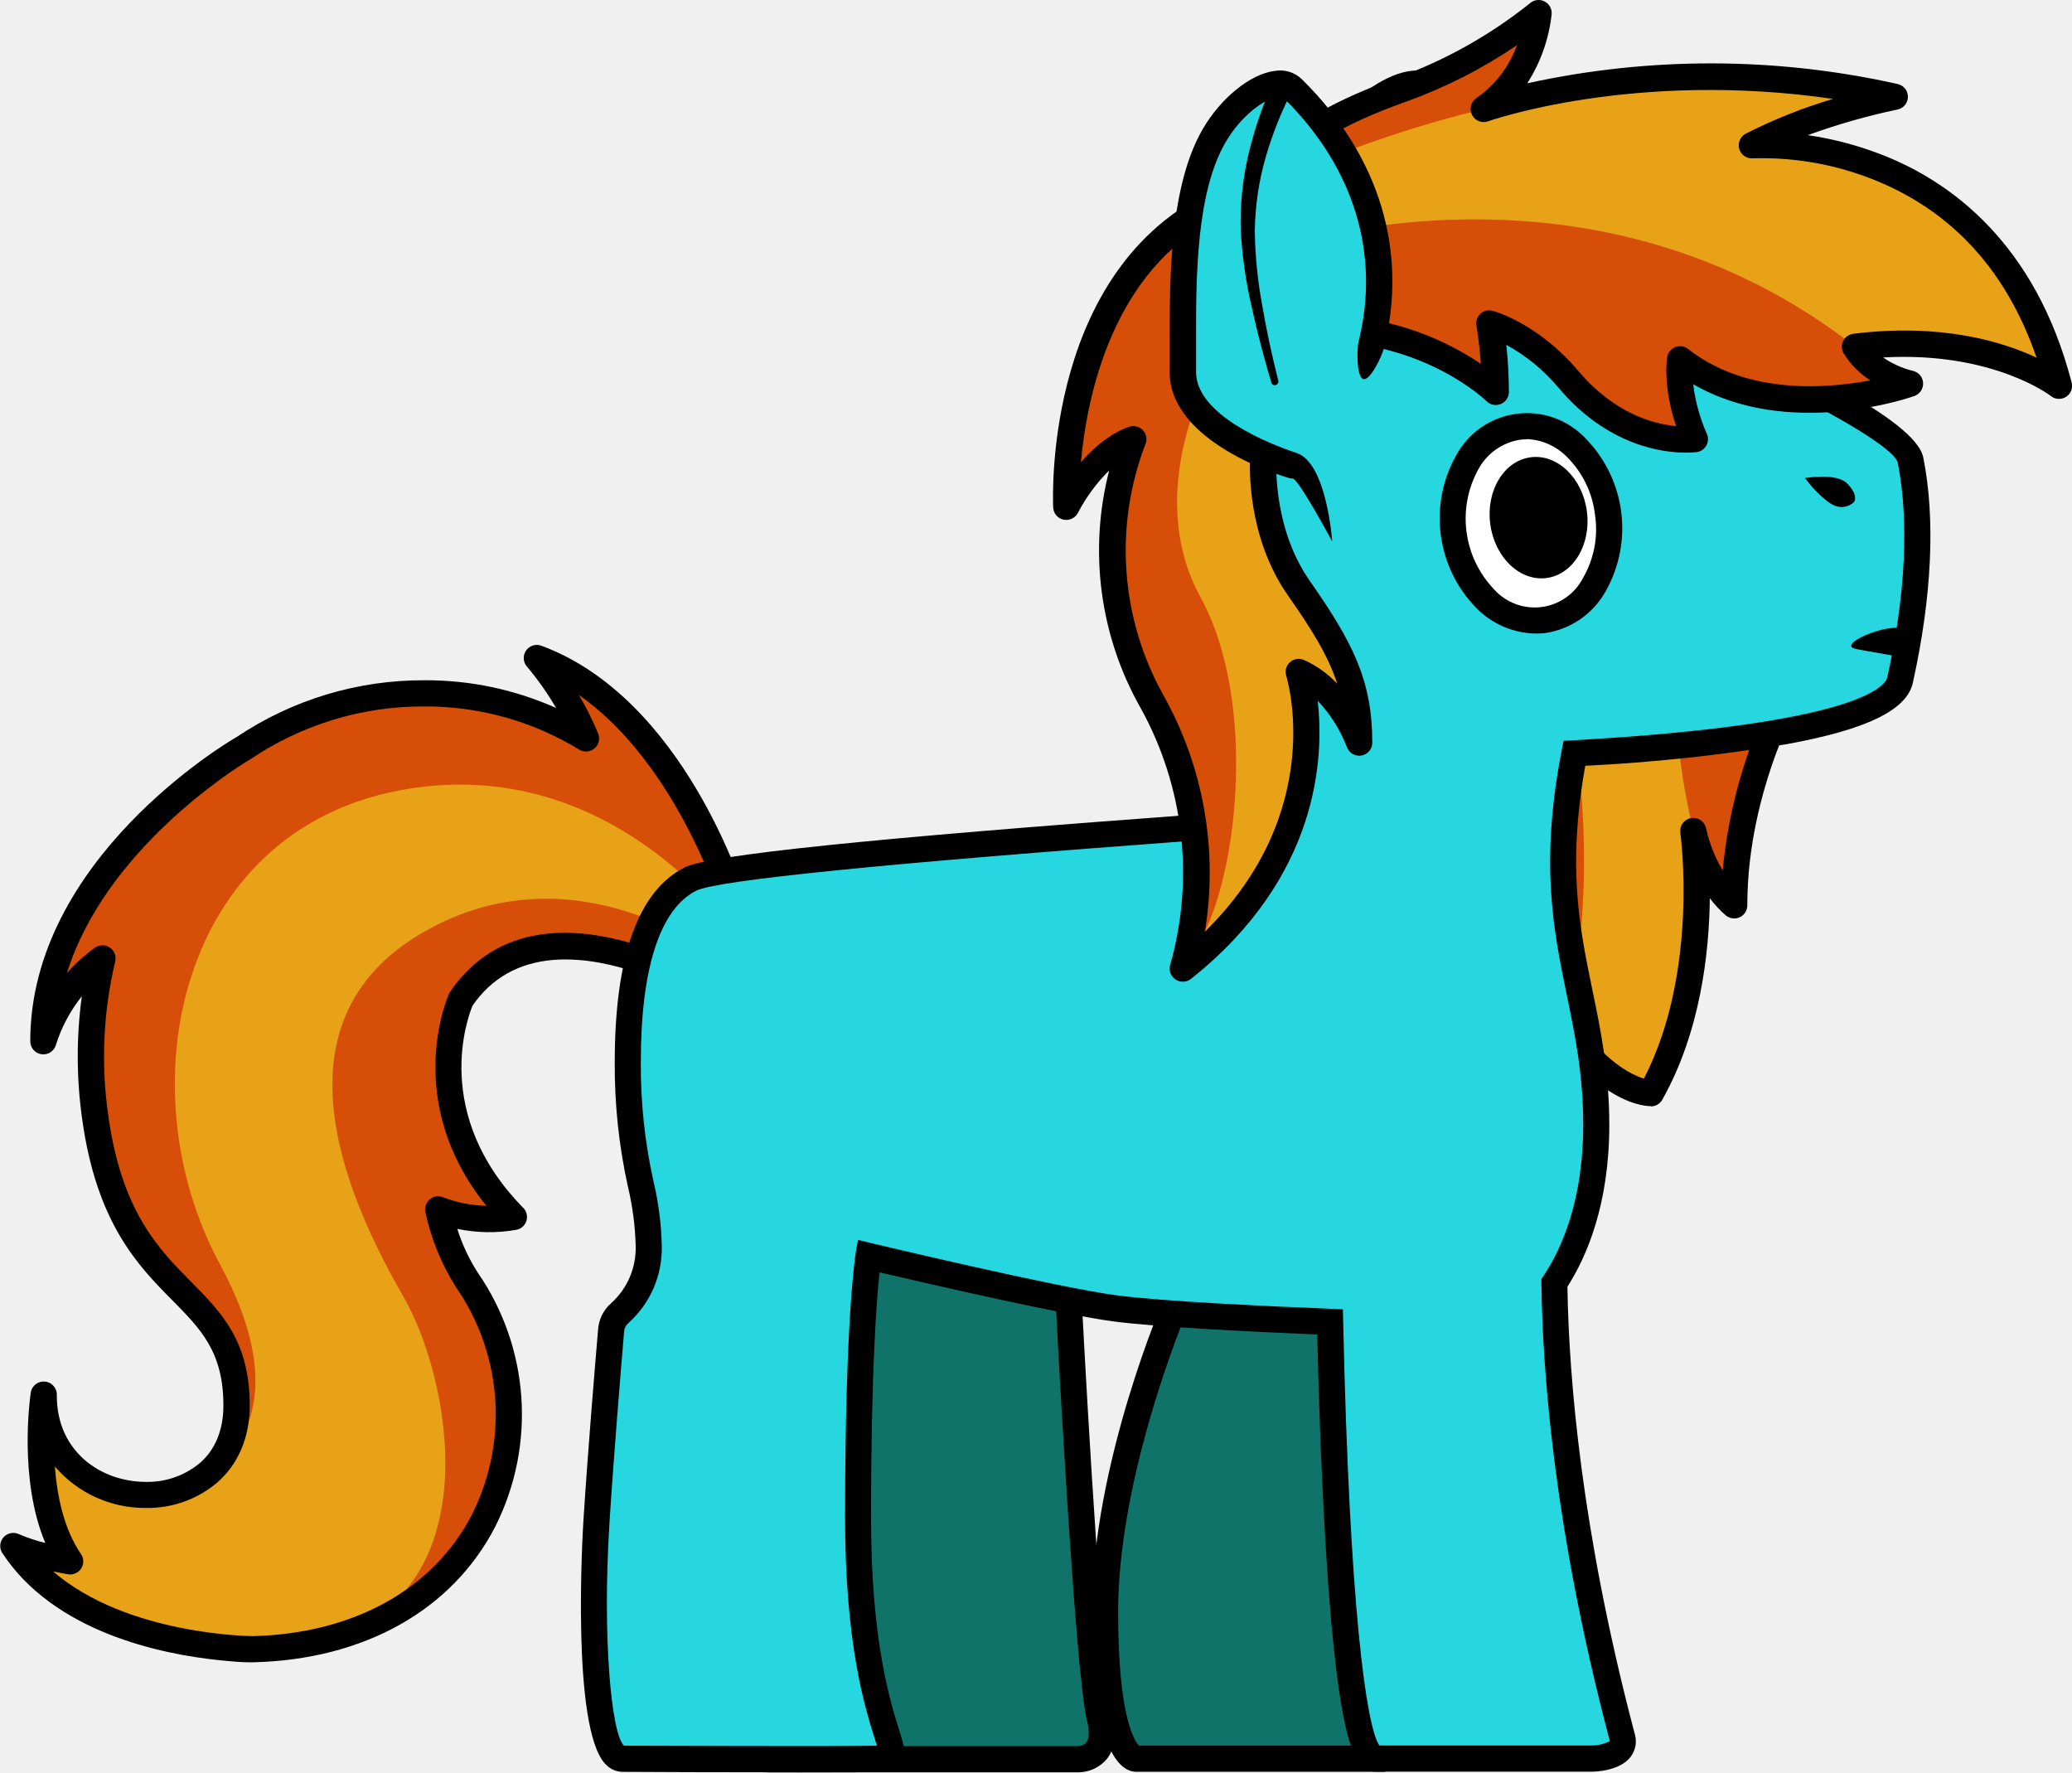
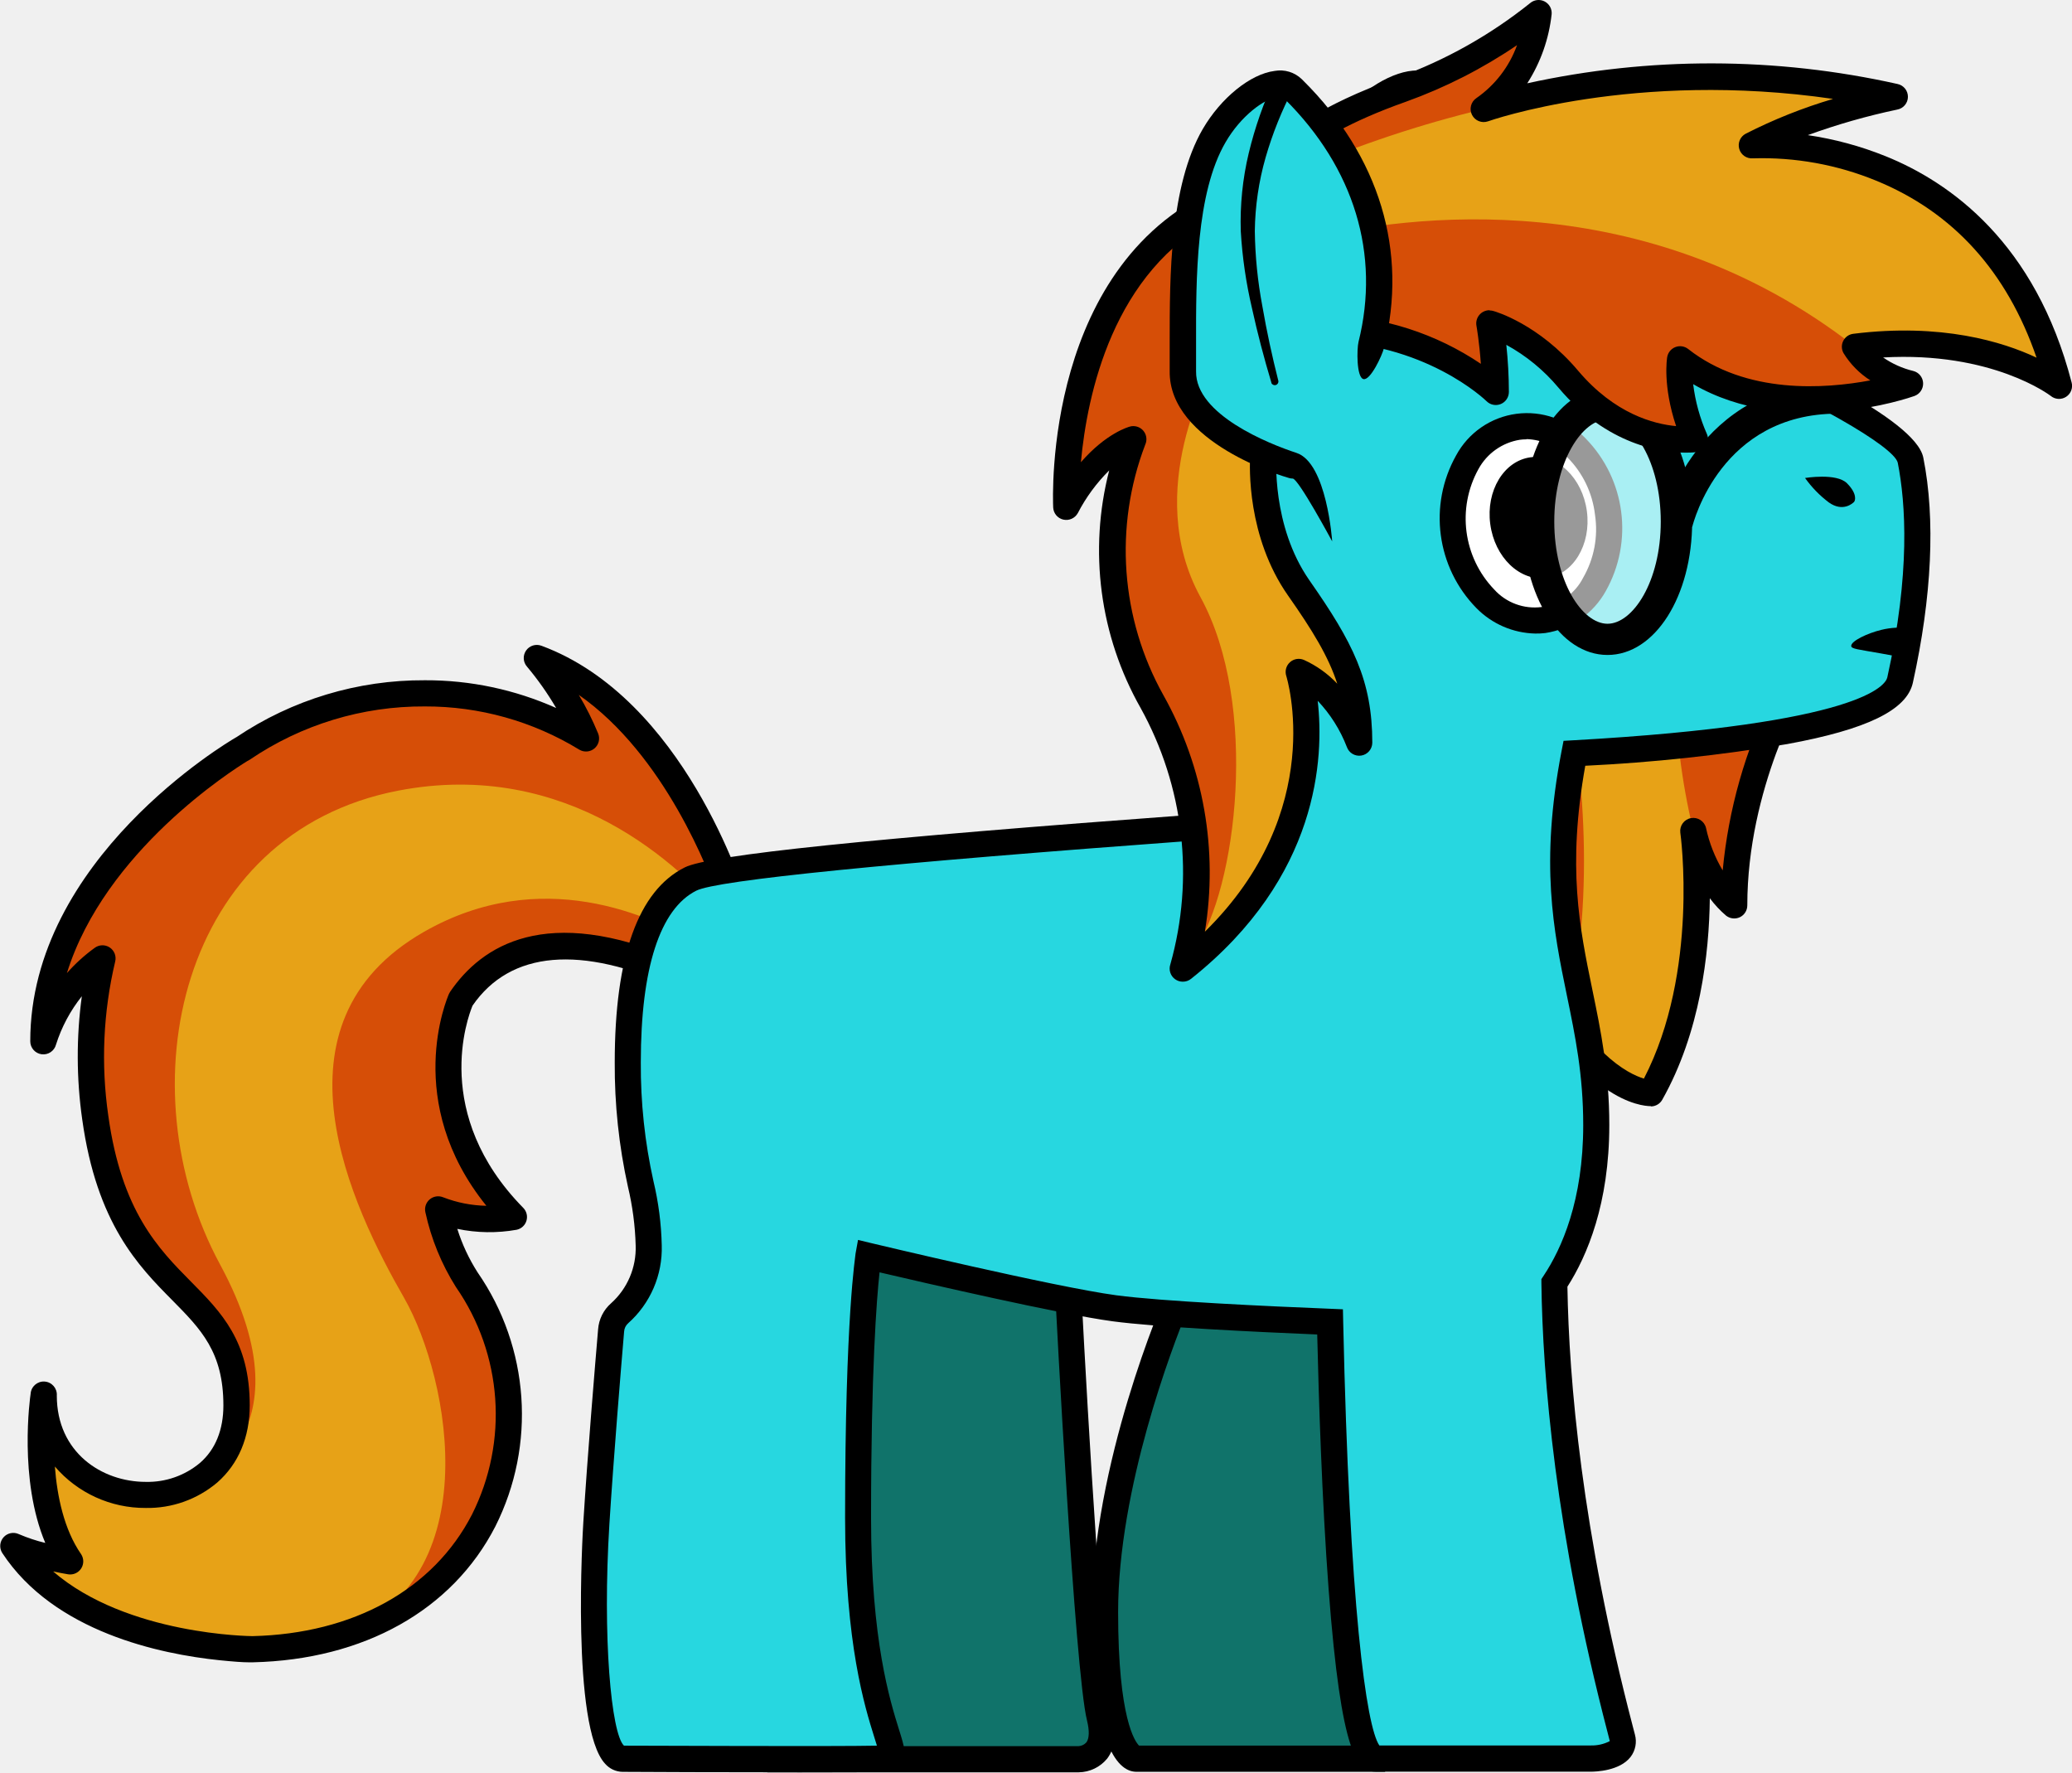
- <svg xmlns="http://www.w3.org/2000/svg" viewBox="0 0 395.77 338.49">
+ <svg xmlns="http://www.w3.org/2000/svg" width="395.77" height="338.49">
  <defs>
-     <style>.cls-1{fill:#e7a217;}.cls-2{fill:#d64e07;}.cls-3{fill:#10736a;}.cls-4{fill:#27d7e0;}.cls-5{fill:#fff;}</style>
+     <style>
+       .cls-1 {
+         fill: #e7a217;
+       }
+ 
+       .cls-2 {
+         fill: #d64e07;
+       }
+ 
+       .cls-3 {
+         fill: #10736a;
+       }
+ 
+       .cls-4 {
+         fill: #27d7e0;
+       }
+ 
+       .cls-5, .cls-6 {
+         fill: #fff;
+       }
+ 
+       .cls-6 {
+         opacity: 0.6;
+       }
+     </style>
  </defs>
  <g id="Layer_2" data-name="Layer 2">
    <g id="Layer_1-2" data-name="Layer 1">
-       <path class="cls-1" d="M140.15,172.39l-2,2.79-4,5.58-4,5.63c-22.22-10.09-35.28-5.67-42.11,4.43-.13.29-9.55,21.58,10.1,41.58A27.32,27.32,0,0,1,83.69,231a42.25,42.25,0,0,0,5.46,13.42,46.22,46.22,0,0,1,8,25.95c0,18.51-11.38,36.5-33.78,42.53h-.06A63.27,63.27,0,0,1,48.24,315s-32.78,0-45.73-19.76a45,45,0,0,0,10.91,3c-8.06-11.65-5.1-31.7-5.1-31.7,0,16.06,16.49,22.22,27.4,17.34,5.4-2.4,9.43-7.51,9.43-15.45,0-24-22-19-27-55a81.53,81.53,0,0,1,1.36-30.33A31.21,31.21,0,0,0,8.26,198.84c0-33.74,38-55.84,38-55.84v0a61.05,61.05,0,0,1,34.89-10.64A58.45,58.45,0,0,1,111.93,141a61.26,61.26,0,0,0-9.39-15.36C128.91,135.39,140.15,172.39,140.15,172.39Z" />
-       <path class="cls-2" d="M140.15,172.39l-2,2.79c-8-9.6-29.62-30.45-62.12-24.17-41.82,8.08-52.28,56.68-34,90.48s-6.34,42.36-6.34,42.36h0c5.4-2.4,9.43-7.51,9.43-15.45,0-24-22-19-27-55a81.53,81.53,0,0,1,1.36-30.33A31.21,31.21,0,0,0,8.26,198.84c0-33.74,38-55.84,38-55.84v0a61.05,61.05,0,0,1,34.89-10.64A58.45,58.45,0,0,1,111.93,141a61.26,61.26,0,0,0-9.39-15.36C128.91,135.39,140.15,172.39,140.15,172.39Z" />
-       <path class="cls-2" d="M134.17,180.76l-4,5.63c-22.22-10.09-35.28-5.67-42.11,4.43-.13.29-9.55,21.58,10.1,41.58A27.32,27.32,0,0,1,83.69,231a42.25,42.25,0,0,0,5.46,13.42,46.22,46.22,0,0,1,8,25.95c0,18.51-11.38,36.5-33.78,42.53,30.42-9.63,22.58-49.7,13.83-65-10-17.43-26.85-52.43,3.8-69.94C103.21,165.27,124.23,174.62,134.17,180.76Z" />
-       <path d="M47.51,317.48c-1.13,0-2.85-.12-5.6-.4-11.24-1.16-31.58-5.37-41.5-20.51A2.5,2.5,0,0,1,3.6,293a31.62,31.62,0,0,0,5.05,1.68c-5.12-12.15-2.91-27.75-2.8-28.5a2.5,2.5,0,0,1,5,.36c0,10.82,8.56,16.48,17,16.48a15.55,15.55,0,0,0,10.32-3.6c3-2.58,4.5-6.38,4.5-11,0-10.21-4.3-14.56-9.74-20.07-6.45-6.52-14.46-14.62-17.23-34.59a85.19,85.19,0,0,1-.07-23.49,28.66,28.66,0,0,0-4.93,9.23,2.5,2.5,0,0,1-4.92-.64c0-34.78,37.65-57.07,39.25-58l.13-.07a63.91,63.91,0,0,1,36-10.87,60.87,60.87,0,0,1,25.07,5.3,57.2,57.2,0,0,0-5.56-7.89,2.5,2.5,0,0,1,2.75-4c27.22,10.06,38.66,46.8,39.14,48.36a2.52,2.52,0,0,1-.36,2.18l-10,14a2.5,2.5,0,0,1-3.07.82c-18.21-8.27-31.64-7.11-38.87,3.37-.92,2.21-7.86,20.76,9.68,38.62a2.49,2.49,0,0,1-1.26,4.19,29.86,29.86,0,0,1-11.33-.17A34.67,34.67,0,0,0,91.22,243a47.65,47.65,0,0,1,3.39,48.54c-8.23,16-25.11,25.44-46.31,25.94h0C48.08,317.48,47.82,317.48,47.51,317.48ZM10.15,300.13C24.26,312.31,48,312.48,48.24,312.48c19.26-.46,34.56-8.93,41.92-23.24a42.61,42.61,0,0,0-3.08-43.44,44.45,44.45,0,0,1-5.82-14.24,2.5,2.5,0,0,1,3.37-2.9,24,24,0,0,0,8.27,1.63c-16-19.81-7.53-39.59-7.14-40.48a2.82,2.82,0,0,1,.21-.38c6-8.81,18.28-16.87,43.33-6.14L137.38,172c-1.83-5.32-10.35-27.78-26.82-39.28a56.24,56.24,0,0,1,3.69,7.37,2.5,2.5,0,0,1-3.61,3.08,56.15,56.15,0,0,0-29.49-8.25,58.86,58.86,0,0,0-33.47,10.19,2.91,2.91,0,0,1-.42.23c-2.84,1.74-27.23,17.21-34.48,40.51a32.12,32.12,0,0,1,5.28-4.8A2.5,2.5,0,0,1,22,183.65a78.62,78.62,0,0,0-1.32,29.4c2.54,18.32,9.6,25.46,15.83,31.76,5.76,5.82,11.19,11.32,11.19,23.59,0,6.08-2.14,11.18-6.2,14.74A20.56,20.56,0,0,1,27.83,288a22.68,22.68,0,0,1-17.35-7.91c.43,5.64,1.73,12,5,16.72A2.5,2.5,0,0,1,13,300.67C12,300.5,11,300.31,10.15,300.13Z" />
-       <path class="cls-1" d="M342.66,130.34s-11.41,19-11.41,42.52c0,0-5.66-4.46-7.82-14.15v.11c.34,2.64,3.44,29.4-8.11,49.93,0,0-7.44.16-16.39-12.46a78.56,78.56,0,0,1-6.53-11.3c-11.54-24,0-55.6,0-55.6l6.48.12,21,.4Z" />
-       <path class="cls-2" d="M342.66,130.34s-11.41,19-11.41,42.52c0,0-5.66-4.46-7.82-14.15l0-.1a126.18,126.18,0,0,1-3.5-28.7Z" />
-       <path class="cls-2" d="M298.94,196.29a78.56,78.56,0,0,1-6.53-11.3c-11.54-24,0-55.6,0-55.6l6.48.12C301.67,142.71,305.5,169.34,298.94,196.29Z" />
-       <path d="M315.3,211.26c-1.7,0-13.47-.92-25.14-25.18-11.86-24.67-.58-56.22-.09-57.55a2.53,2.53,0,0,1,2.39-1.64l50.25,1a2.51,2.51,0,0,1,2.09,3.79c-.11.18-11.05,18.71-11.05,41.24a2.5,2.5,0,0,1-1.41,2.25,2.53,2.53,0,0,1-2.64-.29,20.39,20.39,0,0,1-3.11-3.33c-.12,10.54-1.82,25.59-9.08,38.48a2.5,2.5,0,0,1-2.13,1.28Zm-21.09-79.33c-2.1,6.72-9,32.3.46,52C302.92,201.07,310.9,205.06,314,206c10.59-20.44,7-46.74,6.95-47a2.5,2.5,0,0,1,4.91-.89,27,27,0,0,0,3.19,8.13,95.84,95.84,0,0,1,9.49-33.45Z" />
-       <path class="cls-3" d="M265.87,89.87S244,79.82,245.65,67.93s3.47-32.83,12-43.77c5.23-6.68,13.51-10.27,16.08-6.89a49.84,49.84,0,0,1,8.87,38.55C278.52,78.48,265.87,89.87,265.87,89.87Z" />
-       <path d="M266.32,92.83l-1.5-.69c-2.41-1.11-23.47-11.2-21.65-24.54.17-1.24.34-2.58.52-4,1.57-12.21,3.93-30.65,12-41,4.23-5.41,10.47-9.2,15.08-9.14a6,6,0,0,1,5,2.28,52.56,52.56,0,0,1,9.34,40.51c-4.21,23.23-17,35-17.55,35.46Zm4.4-74.35c-2.67,0-7.53,2.69-11.07,7.22-7.24,9.26-9.5,26.88-11,38.54-.18,1.43-.35,2.78-.53,4-1,7.55,10.91,15.33,17.23,18.56,3.11-3.37,11.65-14,14.82-31.45a47.51,47.51,0,0,0-8.4-36.6c-.2-.26-.72-.3-1-.3Z" />
-       <path class="cls-3" d="M204.05,247s3.7,71.8,6,81c2,8-4,8-4,8h-57V239h55Z" />
-       <path d="M206.05,338.49h-59.5v-102h60v10.44c1.28,24.77,4.16,73.37,5.93,80.46.89,3.59.54,6.44-1,8.48A7.16,7.16,0,0,1,206.05,338.49Zm-54.5-5h54.5a2.16,2.16,0,0,0,1.46-.72c.56-.75.6-2.23.12-4.17-2.34-9.33-5.92-78.53-6.07-81.48v-5.63h-50Z" />
-       <path class="cls-3" d="M225.07,247.89s-14,32-14,60,6,28,6,28h45v-87Z" />
-       <path d="M264.57,338.39h-47.5c-3.17,0-8.5-4-8.5-30.5,0-28.2,13.63-59.68,14.21-61l.68-1.54,41.11,1.11Zm-47-5h42V251.32l-32.85-.89c-2.73,6.67-13.15,33.75-13.15,57.46C213.57,328.37,216.85,332.69,217.57,333.39Z" />
-       <path class="cls-4" d="M364.92,87.9c-1.42-7.07-37-22-37-22l-73-24s-11.67,20.16-13.78,28.59a236.21,236.21,0,0,0-5.72,81.84,5,5,0,0,1-4.6,5.55c-21.68,1.59-92.28,6.71-98.9,10-8,4-12,16-12,35s4,25,4,35a16.63,16.63,0,0,1-5.55,12.92,4.84,4.84,0,0,0-1.64,3.29c-.53,6.13-2,23.78-2.81,36.79-1,16-.83,45,5,45,4.77,0,45.78.19,50,0,5-.22-5-7-5-46s2-50,2-50,35.09,8.4,47,10c8.55,1.15,28.63,2.1,41.18,2.6.54,24.58,2.49,83.4,8.82,83.4h41s7,0,6-4c-1.21-4.82-12.43-45-13-86.85,3.66-5.51,8-15.17,8-30.15,0-25.75-10.78-36.8-4.19-71,26.31-1.47,60.21-5.09,62.19-14C366.92,111.9,366.92,97.9,364.92,87.9Z" />
-       <path d="M152.74,338.49c-13.54,0-30.86-.06-33.84-.09a4.52,4.52,0,0,1-3.32-1.55c-6.52-7-4.26-44.51-4.16-46.11.8-12.79,2.24-30,2.82-36.84a7.34,7.34,0,0,1,2.49-5,14.16,14.16,0,0,0,4.69-11,54.76,54.76,0,0,0-1.48-11.26,107.11,107.11,0,0,1-2.52-23.74c0-20.27,4.5-32.8,13.38-37.24,4.75-2.37,34.94-5.5,97.89-10.13l1.95-.15a2.45,2.45,0,0,0,1.74-.9,2.42,2.42,0,0,0,.55-1.86,239.24,239.24,0,0,1,5.78-82.73c2.17-8.68,13.56-28.41,14-29.24l1-1.76L328.88,63.6c11.07,4.64,37,16.25,38.49,23.81h0c2.34,11.7,1.64,26.58-2,43-1.16,5.2-8.77,8.91-24,11.7a330.3,330.3,0,0,1-38.57,4.14c-3.46,19.4-1.12,30.78,1.36,42.81,1.59,7.7,3.23,15.67,3.23,25.81,0,15-4.24,25-8,30.87.29,17.76,2.72,46.55,12.51,84.07.17.64.3,1.13.38,1.45a4.89,4.89,0,0,1-.84,4.31c-2.08,2.67-6.68,2.8-7.58,2.8h-41c-3.53,0-6.64-2.62-9.08-34.79-1.28-17-1.91-37-2.18-48.71-12-.5-30.83-1.41-39.08-2.52C202.49,251,176.55,245,168,243c-.56,5.18-1.62,18.72-1.62,46.93,0,23.35,3.62,34.89,5.35,40.44,1,3.18,1.55,4.93.42,6.55A3.84,3.84,0,0,1,169,338.4C167.41,338.47,160.74,338.49,152.74,338.49Zm-33.56-5.09c5.27,0,40.27.17,48.32,0-.15-.5-.33-1.07-.5-1.61-1.81-5.78-5.58-17.82-5.58-41.93,0-38.78,2-50,2-50.45l.47-2.6,2.57.62c.35.08,35.1,8.39,46.75,9.95,8.61,1.16,29.35,2.12,40.95,2.58l2.35.1.05,2.35c1.19,54.33,4.41,77.38,6.91,80.95h40.41a7.48,7.48,0,0,0,3.59-.82.64.64,0,0,1,0-.07l-.36-1.41c-10.06-38.54-12.45-68.05-12.69-86v-.77l.43-.65c3.45-5.18,7.56-14.38,7.56-28.76,0-9.63-1.52-17-3.13-24.8-2.54-12.35-5.17-25.12-1-46.68l.37-1.91,1.95-.11c55.14-3.09,59.56-10.57,59.89-12,4.43-19.93,3.52-33.28,2-41C361.78,85.25,345.57,76,327,68.24l-71-23.33C253.23,50,245.21,64.52,243.56,71.1A234,234,0,0,0,237.9,152a7.48,7.48,0,0,1-6.89,8.33l-2,.14c-59.73,4.4-92,7.64-96,9.63-6.94,3.47-10.61,14.8-10.61,32.76a101.57,101.57,0,0,0,2.42,22.75,58.11,58.11,0,0,1,1.58,12.25A19.12,19.12,0,0,1,120,252.71a2.31,2.31,0,0,0-.79,1.61c-.58,6.8-2,24-2.81,36.74C115.05,312.76,116.75,331.08,119.18,333.4Z" />
-       <ellipse class="cls-5" cx="292.42" cy="99.9" rx="14.88" ry="18.6" transform="translate(-10.57 39.19) rotate(-7.53)" />
-       <path d="M293.25,121A16.24,16.24,0,0,1,282,116.13,24.5,24.5,0,0,1,278.12,87a15.38,15.38,0,0,1,24.74-3.27,24.5,24.5,0,0,1,3.85,29.17,15.89,15.89,0,0,1-11.53,8A13.91,13.91,0,0,1,293.25,121Zm-1.69-37.09a8.65,8.65,0,0,0-1.25.08,11,11,0,0,0-7.91,5.59,19.54,19.54,0,0,0,3,23,10.4,10.4,0,0,0,17-2.25,18.49,18.49,0,0,0,2.26-12h0a18.53,18.53,0,0,0-5.3-11A11.35,11.35,0,0,0,291.56,83.86Z" />
-       <ellipse cx="293.88" cy="98.86" rx="9.31" ry="11.63" transform="translate(-10.42 39.37) rotate(-7.53)" />
-       <path d="M344.78,91.29s6-1,8,1,1.6,3.32,1.36,3.57-2.12,2-4.8.11A21.37,21.37,0,0,1,344.78,91.29Z" />
-       <path class="cls-1" d="M248.07,128.33c.23.74,9.7,31.31-22.16,56.66,0,0,.36-1,.81-2.89A67.28,67.28,0,0,0,220,134a58.66,58.66,0,0,1-3.56-50.12s-6.78,1.74-12.83,12.93c0,0-2.14-45.32,31-59l4,29.78,2.61,19.27s-1.23,14,6.75,25.45,11.51,18.18,11.51,29.58C259.57,141.86,256.12,131.89,248.07,128.33Z" />
-       <path class="cls-2" d="M229.31,114.06c11.23,20.5,6.91,55.78-1.09,67.19a1.69,1.69,0,0,1-1.5.85A67.28,67.28,0,0,0,220,134a58.66,58.66,0,0,1-3.56-50.12s-6.78,1.74-12.83,12.93c0,0-2.14-45.32,31-59l4,29.78-7.11,3S218.08,93.57,229.31,114.06Z" />
-       <path d="M225.92,187.49a2.47,2.47,0,0,1-1.45-.46,2.5,2.5,0,0,1-.92-2.86,64.8,64.8,0,0,0-5.68-48.95,61,61,0,0,1-6-45.38,32.48,32.48,0,0,0-6,8.16,2.52,2.52,0,0,1-2.76,1.24,2.49,2.49,0,0,1-1.94-2.31c-.09-1.93-1.82-47.25,32.55-61.45a2.49,2.49,0,0,1,2.21.14,2.52,2.52,0,0,1,1.23,1.83l6.65,49.05a2.53,2.53,0,0,1,0,.55h0c0,.13-1,13.31,6.31,23.8,8.27,11.82,12,19.1,12,31a2.5,2.5,0,0,1-4.86.81,26.93,26.93,0,0,0-5.57-8.82c1.24,10.82.28,33.64-24.17,53.09A2.48,2.48,0,0,1,225.92,187.49ZM216.48,81.38a2.5,2.5,0,0,1,2.27,3.54,56.67,56.67,0,0,0,3.47,47.85,69.29,69.29,0,0,1,7.92,45.17c23.54-23.12,15.63-48.57,15.55-48.84a2.5,2.5,0,0,1,3.38-3.06,20.28,20.28,0,0,1,6.36,4.54c-1.69-5.21-4.73-10.18-9.42-16.86-7.85-11.23-7.35-24.6-7.21-26.81l-6.16-45.44c-20.17,10.28-25,34.07-26.18,46.81,4.87-5.6,9.16-6.76,9.4-6.82A2.2,2.2,0,0,1,216.48,81.38Z" />
-       <path d="M364.87,120a14.81,14.81,0,0,0-5.54.3c-2.64.64-5.79,2.14-5.73,3.07,0,.56,1.25.64,5.69,1.43,2,.35,3.63.67,4.69.88Z" />
-       <path class="cls-1" d="M364.86,73.25s-26.23,9.28-43.95-4.64c0,0-1.07,6.18,2.85,15.24,0,0-13,1.91-24.23-11.43C292.41,64,284.59,61.8,284.59,61.8a81.88,81.88,0,0,1,1.07,13s-12.15-12.19-33.9-12.19l-2.17-16.9-1.67-13.07-.65-5.08s5.21-5.12,20.53-10.53A91.11,91.11,0,0,0,293.88,2.5S293,14.4,283.51,20.79c.29-.09,1.5-.51,3.53-1.08h0c9.79-2.77,38.62-9.14,74.85-1.23,0,0-15.09,2.89-27.21,9.26,0,0,45.75-3.65,58.58,45.88,0,0-13.34-10.58-38.93-7.4C354.34,66.22,357.09,71.29,364.86,73.25Z" />
-       <path class="cls-2" d="M283.47,20.81h0a218.2,218.2,0,0,0-35.53,11.85l-.65-5.08s5.21-5.12,20.53-10.53A91.11,91.11,0,0,0,293.88,2.5S293,14.43,283.47,20.81Z" />
-       <path class="cls-2" d="M320.91,68.61s-1.07,6.18,2.85,15.24c0,0-13,1.91-24.23-11.43C292.41,64,284.59,61.8,284.59,61.8a81.88,81.88,0,0,1,1.07,13s-12.15-12.19-33.9-12.19l-2.17-16.9C269,41,314.24,35,354.34,66.22c0,0,2.75,5.07,10.52,7C364.86,73.25,338.63,82.53,320.91,68.61Z" />
-       <path d="M322,86.45c-4.46,0-15-1.32-24.33-12.42a34.63,34.63,0,0,0-9.95-8.17,87.27,87.27,0,0,1,.49,9,2.5,2.5,0,0,1-4.27,1.76c-.11-.11-11.77-11.46-32.12-11.46A2.49,2.49,0,0,1,249.29,63l-4.5-35a2.5,2.5,0,0,1,.73-2.1c.23-.22,5.78-5.57,21.46-11.1A89.1,89.1,0,0,0,292.26.6a2.5,2.5,0,0,1,4.12,2.08,30.56,30.56,0,0,1-4.66,13.23,163.51,163.51,0,0,1,70.72.13,2.49,2.49,0,0,1-.06,4.89,124.89,124.89,0,0,0-17.07,4.88,64.85,64.85,0,0,1,14.8,4c12.43,5,28.69,16.61,35.58,43.21a2.49,2.49,0,0,1-4,2.58c-.11-.08-11.15-8.51-32-7.33a17.24,17.24,0,0,0,5.76,2.58,2.48,2.48,0,0,1,1.88,2.3,2.51,2.51,0,0,1-1.66,2.48c-1,.37-24.09,8.31-42.26-2.26a33.54,33.54,0,0,0,2.62,9.51,2.49,2.49,0,0,1-.11,2.21,2.52,2.52,0,0,1-1.82,1.26A18.55,18.55,0,0,1,322,86.45ZM284.59,59.3a2.18,2.18,0,0,1,.67.1c.35.09,8.66,2.49,16.18,11.41,7,8.27,14.51,10.19,18.71,10.57-2.59-7.75-1.74-12.94-1.7-13.19a2.5,2.5,0,0,1,4-1.54c11.13,8.75,26.19,7.61,34.8,6a16.39,16.39,0,0,1-5.11-5.19A2.49,2.49,0,0,1,354,63.75c16.85-2.1,28.6,1.54,35,4.56-5.65-16.43-15.93-27.79-30.65-33.81a57.43,57.43,0,0,0-23.53-4.26,2.5,2.5,0,0,1-1.36-4.71,97.73,97.73,0,0,1,16.67-6.64c-38-5.54-65.6,4.17-65.9,4.28a2.5,2.5,0,0,1-2.23-4.43,21,21,0,0,0,7.77-10.12,94.59,94.59,0,0,1-21.2,10.8c-11.08,3.91-16.68,7.66-18.71,9.22l4,31.54a54.6,54.6,0,0,1,29,9.31c-.3-4.2-.83-7.2-.84-7.24a2.52,2.52,0,0,1,2.46-3Z" />
-       <path class="cls-4" d="M246.92,88.9s-21.17-6.05-21-18-1-33,6-45c4.27-7.33,12-12,15-9s22,21,15,49" />
-       <path d="M246.92,91.4a2.35,2.35,0,0,1-.69-.1c-.94-.26-23-6.73-22.81-20.43,0-1.67,0-3.52,0-5.49,0-12.59,0-29.84,6.32-40.74,3.46-5.94,9.09-10.5,13.7-11.09a5.94,5.94,0,0,1,5.22,1.58l.24.24C263.49,29.84,269,48,264.34,66.51c-.33,1.34-2.58,6.23-3.92,5.89s-1.26-5.77-.93-7.11c4.18-16.73-.82-33.2-14.09-46.37l-.25-.25c-.23-.23-.76-.2-1.05-.16-2.64.34-7.12,3.67-10,8.65-5.68,9.73-5.66,26.19-5.64,38.21,0,2,0,3.87,0,5.57-.12,8.23,13.87,13.82,19.18,15.56,5.82,1.9,6.82,16.9,6.82,16.9S248,91.4,246.92,91.4Z" />
-       <path d="M247.05,16.86a70.52,70.52,0,0,0-5.31,13.22,53.47,53.47,0,0,0-2.06,14.06,83.18,83.18,0,0,0,1.44,14.33c.83,4.8,1.85,9.51,3.06,14.29a.7.7,0,0,1-1.34.37l0-.07c-1.39-4.62-2.65-9.41-3.7-14.19A86.27,86.27,0,0,1,237,44.18a56.43,56.43,0,0,1,1.52-14.93,74.43,74.43,0,0,1,4.95-14.15,2,2,0,0,1,3.64,1.67.16.16,0,0,1,0,.07Z" />
+       <g>
+         <g>
+           <path class="cls-1" d="M140.15,172.39l-2,2.79-4,5.58-4,5.63c-22.22-10.09-35.28-5.67-42.11,4.43-.13.29-9.55,21.58,10.1,41.58A27.32,27.32,0,0,1,83.69,231a42.25,42.25,0,0,0,5.46,13.42,46.22,46.22,0,0,1,8,25.95c0,18.51-11.38,36.5-33.78,42.53h-.06A63.27,63.27,0,0,1,48.24,315s-32.78,0-45.73-19.76a45,45,0,0,0,10.91,3c-8.06-11.65-5.1-31.7-5.1-31.7,0,16.06,16.49,22.22,27.4,17.34,5.4-2.4,9.43-7.51,9.43-15.45,0-24-22-19-27-55a81.53,81.53,0,0,1,1.36-30.33A31.21,31.21,0,0,0,8.26,198.84c0-33.74,38-55.84,38-55.84v0a61.05,61.05,0,0,1,34.89-10.64A58.45,58.45,0,0,1,111.93,141a61.26,61.26,0,0,0-9.39-15.36C128.91,135.39,140.15,172.39,140.15,172.39Z" />
+           <path class="cls-2" d="M140.15,172.39l-2,2.79c-8-9.6-29.62-30.45-62.12-24.17-41.82,8.08-52.28,56.68-34,90.48s-6.34,42.36-6.34,42.36h0c5.4-2.4,9.43-7.51,9.43-15.45,0-24-22-19-27-55a81.53,81.53,0,0,1,1.36-30.33A31.21,31.21,0,0,0,8.26,198.84c0-33.74,38-55.84,38-55.84v0a61.05,61.05,0,0,1,34.89-10.64A58.45,58.45,0,0,1,111.93,141a61.26,61.26,0,0,0-9.39-15.36C128.91,135.39,140.15,172.39,140.15,172.39Z" />
+           <path class="cls-2" d="M134.17,180.76l-4,5.63c-22.22-10.09-35.28-5.67-42.11,4.43-.13.29-9.55,21.58,10.1,41.58A27.32,27.32,0,0,1,83.69,231a42.25,42.25,0,0,0,5.46,13.42,46.22,46.22,0,0,1,8,25.95c0,18.51-11.38,36.5-33.78,42.53,30.42-9.63,22.58-49.7,13.83-65-10-17.43-26.85-52.43,3.8-69.94C103.21,165.27,124.23,174.62,134.17,180.76Z" />
+           <path d="M47.51,317.48c-1.13,0-2.85-.12-5.6-.4-11.24-1.16-31.58-5.37-41.5-20.51A2.5,2.5,0,0,1,3.6,293a31.62,31.62,0,0,0,5.05,1.68c-5.12-12.15-2.91-27.75-2.8-28.5a2.5,2.5,0,0,1,5,.36c0,10.82,8.56,16.48,17,16.48a15.55,15.55,0,0,0,10.32-3.6c3-2.58,4.5-6.38,4.5-11,0-10.21-4.3-14.56-9.74-20.07-6.45-6.52-14.46-14.62-17.23-34.59a85.19,85.19,0,0,1-.07-23.49,28.66,28.66,0,0,0-4.93,9.23,2.5,2.5,0,0,1-4.92-.64c0-34.78,37.65-57.07,39.25-58l.13-.07a63.91,63.91,0,0,1,36-10.87,60.87,60.87,0,0,1,25.07,5.3,57.2,57.2,0,0,0-5.56-7.89,2.5,2.5,0,0,1,2.75-4c27.22,10.06,38.66,46.8,39.14,48.36a2.52,2.52,0,0,1-.36,2.18l-10,14a2.5,2.5,0,0,1-3.07.82c-18.21-8.27-31.64-7.11-38.87,3.37-.92,2.21-7.86,20.76,9.68,38.62a2.49,2.49,0,0,1-1.26,4.19,29.86,29.86,0,0,1-11.33-.17A34.67,34.67,0,0,0,91.22,243a47.65,47.65,0,0,1,3.39,48.54c-8.23,16-25.11,25.44-46.31,25.94h0C48.08,317.48,47.82,317.48,47.51,317.48ZM10.15,300.13C24.26,312.31,48,312.48,48.24,312.48c19.26-.46,34.56-8.93,41.92-23.24a42.61,42.61,0,0,0-3.08-43.44,44.45,44.45,0,0,1-5.82-14.24,2.5,2.5,0,0,1,3.37-2.9,24,24,0,0,0,8.27,1.63c-16-19.81-7.53-39.59-7.14-40.48a2.82,2.82,0,0,1,.21-.38c6-8.81,18.28-16.87,43.33-6.14L137.38,172c-1.83-5.32-10.35-27.78-26.82-39.28a56.24,56.24,0,0,1,3.69,7.37,2.5,2.5,0,0,1-3.61,3.08,56.15,56.15,0,0,0-29.49-8.25,58.86,58.86,0,0,0-33.47,10.19,2.91,2.91,0,0,1-.42.23c-2.84,1.74-27.23,17.21-34.48,40.51a32.12,32.12,0,0,1,5.28-4.8A2.5,2.5,0,0,1,22,183.65a78.62,78.62,0,0,0-1.32,29.4c2.54,18.32,9.6,25.46,15.83,31.76,5.76,5.82,11.19,11.32,11.19,23.59,0,6.08-2.14,11.18-6.2,14.74A20.56,20.56,0,0,1,27.83,288a22.68,22.68,0,0,1-17.35-7.91c.43,5.64,1.73,12,5,16.72A2.5,2.5,0,0,1,13,300.67C12,300.5,11,300.31,10.15,300.13Z" />
+         </g>
+         <g>
+           <path class="cls-1" d="M342.66,130.34s-11.41,19-11.41,42.52c0,0-5.66-4.46-7.82-14.15v.11c.34,2.64,3.44,29.4-8.11,49.93,0,0-7.44.16-16.39-12.46a78.56,78.56,0,0,1-6.53-11.3c-11.54-24,0-55.6,0-55.6l6.48.12,21,.4Z" />
+           <path class="cls-2" d="M342.66,130.34s-11.41,19-11.41,42.52c0,0-5.66-4.46-7.82-14.15l0-.1a126.18,126.18,0,0,1-3.5-28.7Z" />
+           <path class="cls-2" d="M298.94,196.29a78.56,78.56,0,0,1-6.53-11.3c-11.54-24,0-55.6,0-55.6l6.48.12C301.67,142.71,305.5,169.34,298.94,196.29Z" />
+           <path d="M315.3,211.26c-1.7,0-13.47-.92-25.14-25.18-11.86-24.67-.58-56.22-.09-57.55a2.53,2.53,0,0,1,2.39-1.64l50.25,1a2.51,2.51,0,0,1,2.09,3.79c-.11.18-11.05,18.71-11.05,41.24a2.5,2.5,0,0,1-1.41,2.25,2.53,2.53,0,0,1-2.64-.29,20.39,20.39,0,0,1-3.11-3.33c-.12,10.54-1.82,25.59-9.08,38.48a2.5,2.5,0,0,1-2.13,1.28Zm-21.09-79.33c-2.1,6.72-9,32.3.46,52C302.92,201.07,310.9,205.06,314,206c10.59-20.44,7-46.74,6.95-47a2.5,2.5,0,0,1,4.91-.89,27,27,0,0,0,3.19,8.13,95.84,95.84,0,0,1,9.49-33.45Z" />
+         </g>
+         <g>
+           <path class="cls-3" d="M265.87,89.87S244,79.82,245.65,67.93s3.47-32.83,12-43.77c5.23-6.68,13.51-10.27,16.08-6.89a49.84,49.84,0,0,1,8.87,38.55C278.52,78.48,265.87,89.87,265.87,89.87Z" />
+           <path d="M266.32,92.83l-1.5-.69c-2.41-1.11-23.47-11.2-21.65-24.54.17-1.24.34-2.58.52-4,1.57-12.21,3.93-30.65,12-41,4.23-5.41,10.47-9.2,15.08-9.14a6,6,0,0,1,5,2.28,52.56,52.56,0,0,1,9.34,40.51c-4.21,23.23-17,35-17.55,35.46Zm4.4-74.35c-2.67,0-7.53,2.69-11.07,7.22-7.24,9.26-9.5,26.88-11,38.54-.18,1.43-.35,2.78-.53,4-1,7.55,10.91,15.33,17.23,18.56,3.11-3.37,11.65-14,14.82-31.45a47.51,47.51,0,0,0-8.4-36.6c-.2-.26-.72-.3-1-.3Z" />
+         </g>
+         <path class="cls-3" d="M204.05,247s3.7,71.8,6,81c2,8-4,8-4,8h-57V239h55Z" />
+         <path d="M206.05,338.49h-59.5v-102h60v10.44c1.28,24.77,4.16,73.37,5.93,80.46.89,3.59.54,6.44-1,8.48A7.16,7.16,0,0,1,206.05,338.49Zm-54.5-5h54.5a2.16,2.16,0,0,0,1.46-.72c.56-.75.6-2.23.12-4.17-2.34-9.33-5.92-78.53-6.07-81.48v-5.63h-50Z" />
+         <path class="cls-3" d="M225.07,247.89s-14,32-14,60,6,28,6,28h45v-87Z" />
+         <path d="M264.57,338.39h-47.5c-3.17,0-8.5-4-8.5-30.5,0-28.2,13.63-59.68,14.21-61l.68-1.54,41.11,1.11Zm-47-5h42V251.32l-32.85-.89c-2.73,6.67-13.15,33.75-13.15,57.46C213.57,328.37,216.85,332.69,217.57,333.39Z" />
+         <g>
+           <path class="cls-4" d="M364.92,87.9c-1.42-7.07-37-22-37-22l-73-24s-11.67,20.16-13.78,28.59a236.21,236.21,0,0,0-5.72,81.84,5,5,0,0,1-4.6,5.55c-21.68,1.59-92.28,6.71-98.9,10-8,4-12,16-12,35s4,25,4,35a16.63,16.63,0,0,1-5.55,12.92,4.84,4.84,0,0,0-1.64,3.29c-.53,6.13-2,23.78-2.81,36.79-1,16-.83,45,5,45,4.77,0,45.78.19,50,0,5-.22-5-7-5-46s2-50,2-50,35.09,8.4,47,10c8.55,1.15,28.63,2.1,41.18,2.6.54,24.58,2.49,83.4,8.82,83.4h41s7,0,6-4c-1.21-4.82-12.43-45-13-86.85,3.66-5.51,8-15.17,8-30.15,0-25.75-10.78-36.8-4.19-71,26.31-1.47,60.21-5.09,62.19-14C366.92,111.9,366.92,97.9,364.92,87.9Z" />
+           <path d="M152.74,338.49c-13.54,0-30.86-.06-33.84-.09a4.52,4.52,0,0,1-3.32-1.55c-6.52-7-4.26-44.51-4.16-46.11.8-12.79,2.24-30,2.82-36.84a7.34,7.34,0,0,1,2.49-5,14.16,14.16,0,0,0,4.69-11,54.76,54.76,0,0,0-1.48-11.26,107.11,107.11,0,0,1-2.52-23.74c0-20.27,4.5-32.8,13.38-37.24,4.75-2.37,34.94-5.5,97.89-10.13l1.95-.15a2.45,2.45,0,0,0,1.74-.9,2.42,2.42,0,0,0,.55-1.86,239.24,239.24,0,0,1,5.78-82.73c2.17-8.68,13.56-28.41,14-29.24l1-1.76L328.88,63.6c11.07,4.64,37,16.25,38.49,23.81h0c2.34,11.7,1.64,26.58-2,43-1.16,5.2-8.77,8.91-24,11.7a330.3,330.3,0,0,1-38.57,4.14c-3.46,19.4-1.12,30.78,1.36,42.81,1.59,7.7,3.23,15.67,3.23,25.81,0,15-4.24,25-8,30.87.29,17.76,2.72,46.55,12.51,84.07.17.64.3,1.13.38,1.45a4.89,4.89,0,0,1-.84,4.31c-2.08,2.67-6.68,2.8-7.58,2.8h-41c-3.53,0-6.64-2.62-9.08-34.79-1.28-17-1.91-37-2.18-48.71-12-.5-30.83-1.41-39.08-2.52C202.49,251,176.55,245,168,243c-.56,5.18-1.62,18.72-1.62,46.93,0,23.35,3.62,34.89,5.35,40.44,1,3.18,1.55,4.93.42,6.55A3.84,3.84,0,0,1,169,338.4C167.41,338.47,160.74,338.49,152.74,338.49Zm-33.56-5.09c5.27,0,40.27.17,48.32,0-.15-.5-.33-1.07-.5-1.61-1.81-5.78-5.58-17.82-5.58-41.93,0-38.78,2-50,2-50.45l.47-2.6,2.57.62c.35.08,35.1,8.39,46.75,9.95,8.61,1.16,29.35,2.12,40.95,2.58l2.35.1.05,2.35c1.19,54.33,4.41,77.38,6.91,80.95h40.41a7.48,7.48,0,0,0,3.59-.82.64.64,0,0,1,0-.07l-.36-1.41c-10.06-38.54-12.45-68.05-12.69-86v-.77l.43-.65c3.45-5.18,7.56-14.38,7.56-28.76,0-9.63-1.52-17-3.13-24.8-2.54-12.35-5.17-25.12-1-46.68l.37-1.91,1.95-.11c55.14-3.09,59.56-10.57,59.89-12,4.43-19.93,3.52-33.28,2-41C361.78,85.25,345.57,76,327,68.24l-71-23.33C253.23,50,245.21,64.52,243.56,71.1A234,234,0,0,0,237.9,152a7.48,7.48,0,0,1-6.89,8.33l-2,.14c-59.73,4.4-92,7.64-96,9.63-6.94,3.47-10.61,14.8-10.61,32.76a101.57,101.57,0,0,0,2.42,22.75,58.11,58.11,0,0,1,1.58,12.25A19.12,19.12,0,0,1,120,252.71a2.31,2.31,0,0,0-.79,1.61c-.58,6.8-2,24-2.81,36.74C115.05,312.76,116.75,331.08,119.18,333.4Z" />
+         </g>
+         <g>
+           <ellipse class="cls-5" cx="292.42" cy="99.9" rx="14.88" ry="18.6" transform="translate(-10.57 39.19) rotate(-7.53)" />
+           <path d="M293.25,121A16.24,16.24,0,0,1,282,116.13,24.5,24.5,0,0,1,278.12,87a15.38,15.38,0,0,1,24.74-3.27,24.5,24.5,0,0,1,3.85,29.17,15.89,15.89,0,0,1-11.53,8A13.91,13.91,0,0,1,293.25,121Zm-1.69-37.09a8.65,8.65,0,0,0-1.25.08,11,11,0,0,0-7.91,5.59,19.54,19.54,0,0,0,3,23,10.4,10.4,0,0,0,17-2.25,18.49,18.49,0,0,0,2.26-12h0a18.53,18.53,0,0,0-5.3-11A11.35,11.35,0,0,0,291.56,83.86Z" />
+           <ellipse cx="293.88" cy="98.86" rx="9.31" ry="11.63" transform="translate(-10.42 39.37) rotate(-7.53)" />
+         </g>
+         <path d="M344.78,91.29s6-1,8,1,1.6,3.32,1.36,3.57-2.12,2-4.8.11A21.37,21.37,0,0,1,344.78,91.29Z" />
+         <g>
+           <path class="cls-1" d="M248.07,128.33c.23.74,9.7,31.31-22.16,56.66,0,0,.36-1,.81-2.89A67.28,67.28,0,0,0,220,134a58.66,58.66,0,0,1-3.56-50.12s-6.78,1.74-12.83,12.93c0,0-2.14-45.32,31-59l4,29.78,2.61,19.27s-1.23,14,6.75,25.45,11.51,18.18,11.51,29.58C259.57,141.86,256.12,131.89,248.07,128.33Z" />
+           <path class="cls-2" d="M229.31,114.06c11.23,20.5,6.91,55.78-1.09,67.19a1.69,1.69,0,0,1-1.5.85A67.28,67.28,0,0,0,220,134a58.66,58.66,0,0,1-3.56-50.12s-6.78,1.74-12.83,12.93c0,0-2.14-45.32,31-59l4,29.78-7.11,3S218.08,93.57,229.31,114.06Z" />
+           <path d="M225.92,187.49a2.47,2.47,0,0,1-1.45-.46,2.5,2.5,0,0,1-.92-2.86,64.8,64.8,0,0,0-5.68-48.95,61,61,0,0,1-6-45.38,32.48,32.48,0,0,0-6,8.16,2.52,2.52,0,0,1-2.76,1.24,2.49,2.49,0,0,1-1.94-2.31c-.09-1.93-1.82-47.25,32.55-61.45a2.49,2.49,0,0,1,2.21.14,2.52,2.52,0,0,1,1.23,1.83l6.65,49.05a2.53,2.53,0,0,1,0,.55h0c0,.13-1,13.31,6.31,23.8,8.27,11.82,12,19.1,12,31a2.5,2.5,0,0,1-4.86.81,26.93,26.93,0,0,0-5.57-8.82c1.24,10.82.28,33.64-24.17,53.09A2.48,2.48,0,0,1,225.92,187.49ZM216.48,81.38a2.5,2.5,0,0,1,2.27,3.54,56.67,56.67,0,0,0,3.47,47.85,69.29,69.29,0,0,1,7.92,45.17c23.54-23.12,15.63-48.57,15.55-48.84a2.5,2.5,0,0,1,3.38-3.06,20.28,20.28,0,0,1,6.36,4.54c-1.69-5.21-4.73-10.18-9.42-16.86-7.85-11.23-7.35-24.6-7.21-26.81l-6.16-45.44c-20.17,10.28-25,34.07-26.18,46.81,4.87-5.6,9.16-6.76,9.4-6.82A2.2,2.2,0,0,1,216.48,81.38Z" />
+         </g>
+         <path d="M364.87,120a14.81,14.81,0,0,0-5.54.3c-2.64.64-5.79,2.14-5.73,3.07,0,.56,1.25.64,5.69,1.43,2,.35,3.63.67,4.69.88Z" />
+         <g>
+           <ellipse class="cls-6" cx="307.05" cy="99.57" rx="13.17" ry="22.52" />
+           <path d="M307.05,125.09c-9.07,0-16.17-11.21-16.17-25.52s7.1-25.52,16.17-25.52,16.17,11.21,16.17,25.52S316.12,125.09,307.05,125.09Zm0-45c-4.81,0-10.17,8-10.17,19.52s5.36,19.52,10.17,19.52,10.17-8,10.17-19.52S311.86,80.05,307.05,80.05Z" />
+         </g>
+         <path d="M323.24,100.61l-5.83-1.41C317.47,98.94,324,73,351,73v6C328.77,79,323.46,99.73,323.24,100.61Z" />
+         <g>
+           <path class="cls-1" d="M364.86,73.25s-26.23,9.28-43.95-4.64c0,0-1.07,6.18,2.85,15.24,0,0-13,1.91-24.23-11.43C292.41,64,284.59,61.8,284.59,61.8a81.88,81.88,0,0,1,1.07,13s-12.15-12.19-33.9-12.19l-2.17-16.9-1.67-13.07-.65-5.08s5.21-5.12,20.53-10.53A91.11,91.11,0,0,0,293.88,2.5S293,14.4,283.51,20.79c.29-.09,1.5-.51,3.53-1.08h0c9.79-2.77,38.62-9.14,74.85-1.23,0,0-15.09,2.89-27.21,9.26,0,0,45.75-3.65,58.58,45.88,0,0-13.34-10.58-38.93-7.4C354.34,66.22,357.09,71.29,364.86,73.25Z" />
+           <path class="cls-2" d="M283.47,20.81h0a218.2,218.2,0,0,0-35.53,11.85l-.65-5.08s5.21-5.12,20.53-10.53A91.11,91.11,0,0,0,293.88,2.5S293,14.43,283.47,20.81Z" />
+           <path class="cls-2" d="M320.91,68.61s-1.07,6.18,2.85,15.24c0,0-13,1.91-24.23-11.43C292.41,64,284.59,61.8,284.59,61.8a81.88,81.88,0,0,1,1.07,13s-12.15-12.19-33.9-12.19l-2.17-16.9C269,41,314.24,35,354.34,66.22c0,0,2.75,5.07,10.52,7C364.86,73.25,338.63,82.53,320.91,68.61Z" />
+           <path d="M322,86.45c-4.46,0-15-1.32-24.33-12.42a34.63,34.63,0,0,0-9.95-8.17,87.27,87.27,0,0,1,.49,9,2.5,2.5,0,0,1-4.27,1.76c-.11-.11-11.77-11.46-32.12-11.46A2.49,2.49,0,0,1,249.29,63l-4.5-35a2.5,2.5,0,0,1,.73-2.1c.23-.22,5.78-5.57,21.46-11.1A89.1,89.1,0,0,0,292.26.6a2.5,2.5,0,0,1,4.12,2.08,30.56,30.56,0,0,1-4.66,13.23,163.51,163.51,0,0,1,70.72.13,2.49,2.49,0,0,1-.06,4.89,124.89,124.89,0,0,0-17.07,4.88,64.85,64.85,0,0,1,14.8,4c12.43,5,28.69,16.61,35.58,43.21a2.49,2.49,0,0,1-4,2.58c-.11-.08-11.15-8.51-32-7.33a17.24,17.24,0,0,0,5.76,2.58,2.48,2.48,0,0,1,1.88,2.3,2.51,2.51,0,0,1-1.66,2.48c-1,.37-24.09,8.31-42.26-2.26a33.54,33.54,0,0,0,2.62,9.51,2.49,2.49,0,0,1-.11,2.21,2.52,2.52,0,0,1-1.82,1.26A18.55,18.55,0,0,1,322,86.45ZM284.59,59.3a2.18,2.18,0,0,1,.67.1c.35.09,8.66,2.49,16.18,11.41,7,8.27,14.51,10.19,18.71,10.57-2.59-7.75-1.74-12.94-1.7-13.19a2.5,2.5,0,0,1,4-1.54c11.13,8.75,26.19,7.61,34.8,6a16.39,16.39,0,0,1-5.11-5.19A2.49,2.49,0,0,1,354,63.75c16.85-2.1,28.6,1.54,35,4.56-5.65-16.43-15.93-27.79-30.65-33.81a57.43,57.43,0,0,0-23.53-4.26,2.5,2.5,0,0,1-1.36-4.71,97.73,97.73,0,0,1,16.67-6.64c-38-5.54-65.6,4.17-65.9,4.28a2.5,2.5,0,0,1-2.23-4.43,21,21,0,0,0,7.77-10.12,94.59,94.59,0,0,1-21.2,10.8c-11.08,3.91-16.68,7.66-18.71,9.22l4,31.54a54.6,54.6,0,0,1,29,9.31c-.3-4.2-.83-7.2-.84-7.24a2.52,2.52,0,0,1,2.46-3Z" />
+         </g>
+         <g>
+           <path class="cls-4" d="M246.92,88.9s-21.17-6.05-21-18-1-33,6-45c4.27-7.33,12-12,15-9s22,21,15,49" />
+           <path d="M246.92,91.4a2.35,2.35,0,0,1-.69-.1c-.94-.26-23-6.73-22.81-20.43,0-1.67,0-3.52,0-5.49,0-12.59,0-29.84,6.32-40.74,3.46-5.94,9.09-10.5,13.7-11.09a5.94,5.94,0,0,1,5.22,1.58l.24.24C263.49,29.84,269,48,264.34,66.51c-.33,1.34-2.58,6.23-3.92,5.89s-1.26-5.77-.93-7.11c4.18-16.73-.82-33.2-14.09-46.37l-.25-.25c-.23-.23-.76-.2-1.05-.16-2.64.34-7.12,3.67-10,8.65-5.68,9.73-5.66,26.19-5.64,38.21,0,2,0,3.87,0,5.57-.12,8.23,13.87,13.82,19.18,15.56,5.82,1.9,6.82,16.9,6.82,16.9S248,91.4,246.92,91.4Z" />
+           <path d="M247.05,16.86a70.52,70.52,0,0,0-5.31,13.22,53.47,53.47,0,0,0-2.06,14.06,83.18,83.18,0,0,0,1.44,14.33c.83,4.8,1.85,9.51,3.06,14.29a.7.7,0,0,1-1.34.37l0-.07c-1.39-4.62-2.65-9.41-3.7-14.19A86.27,86.27,0,0,1,237,44.18a56.43,56.43,0,0,1,1.52-14.93,74.43,74.43,0,0,1,4.95-14.15,2,2,0,0,1,3.64,1.67.16.16,0,0,1,0,.07Z" />
+         </g>
+       </g>
    </g>
  </g>
</svg>
